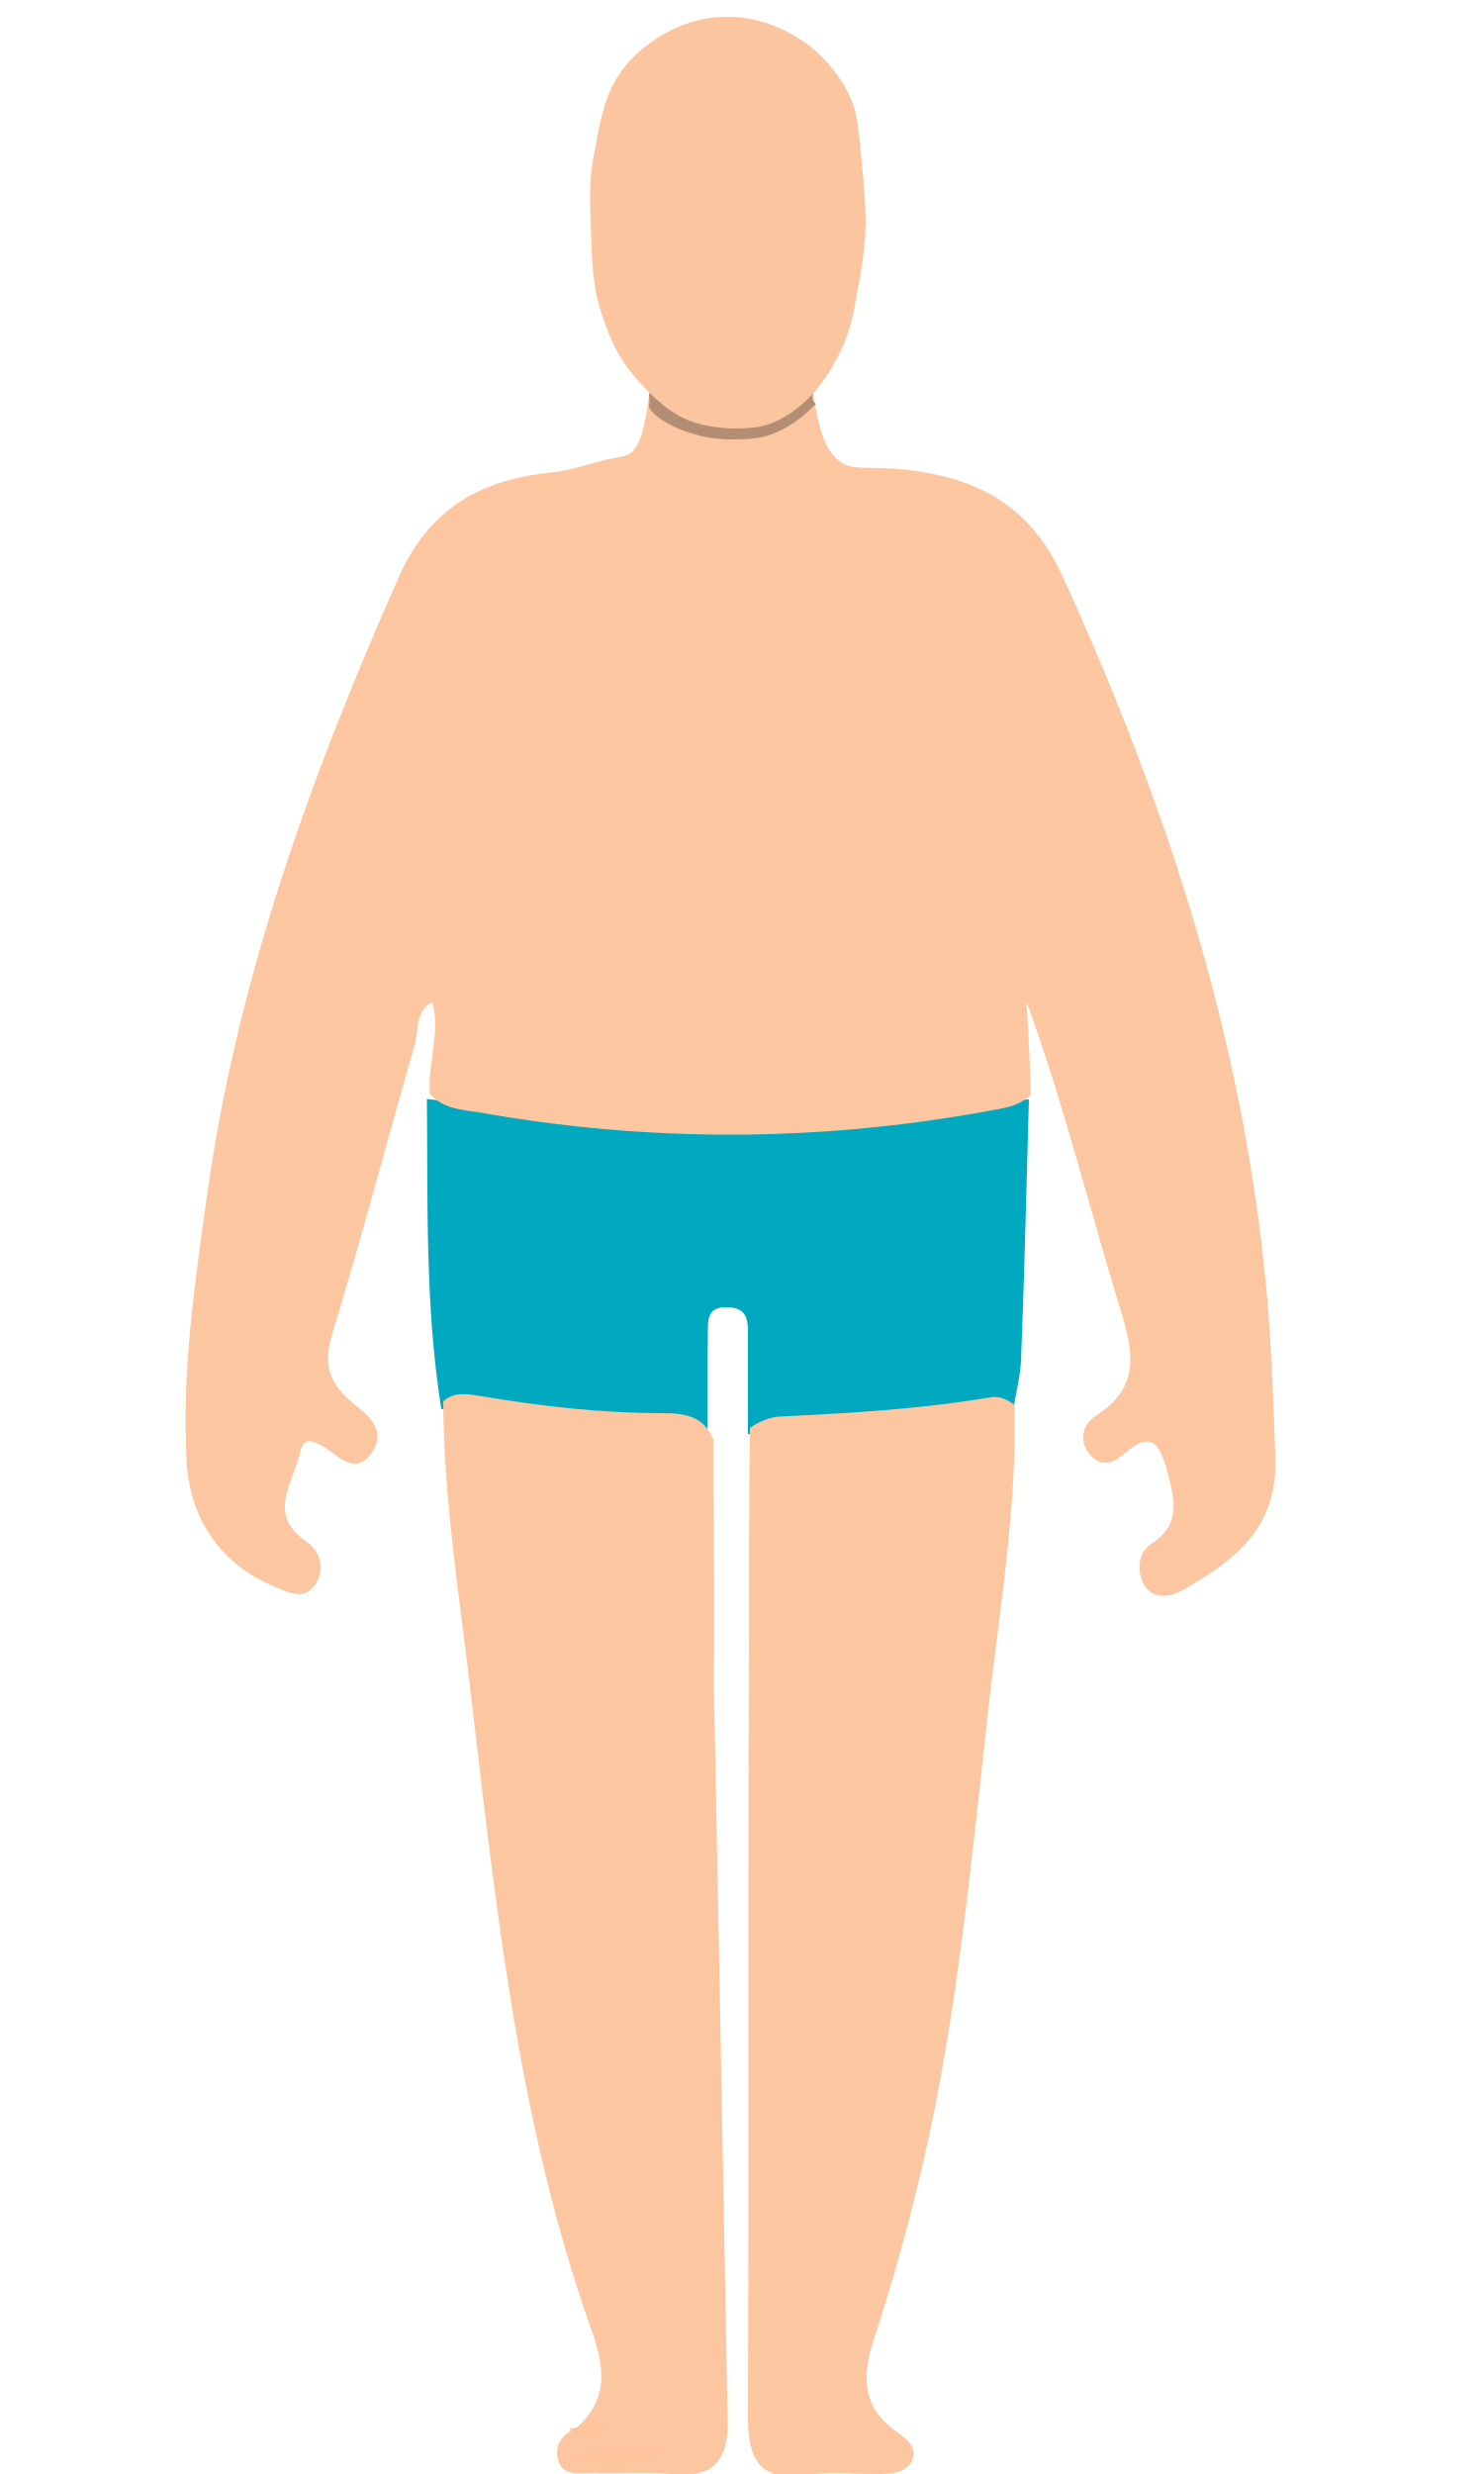
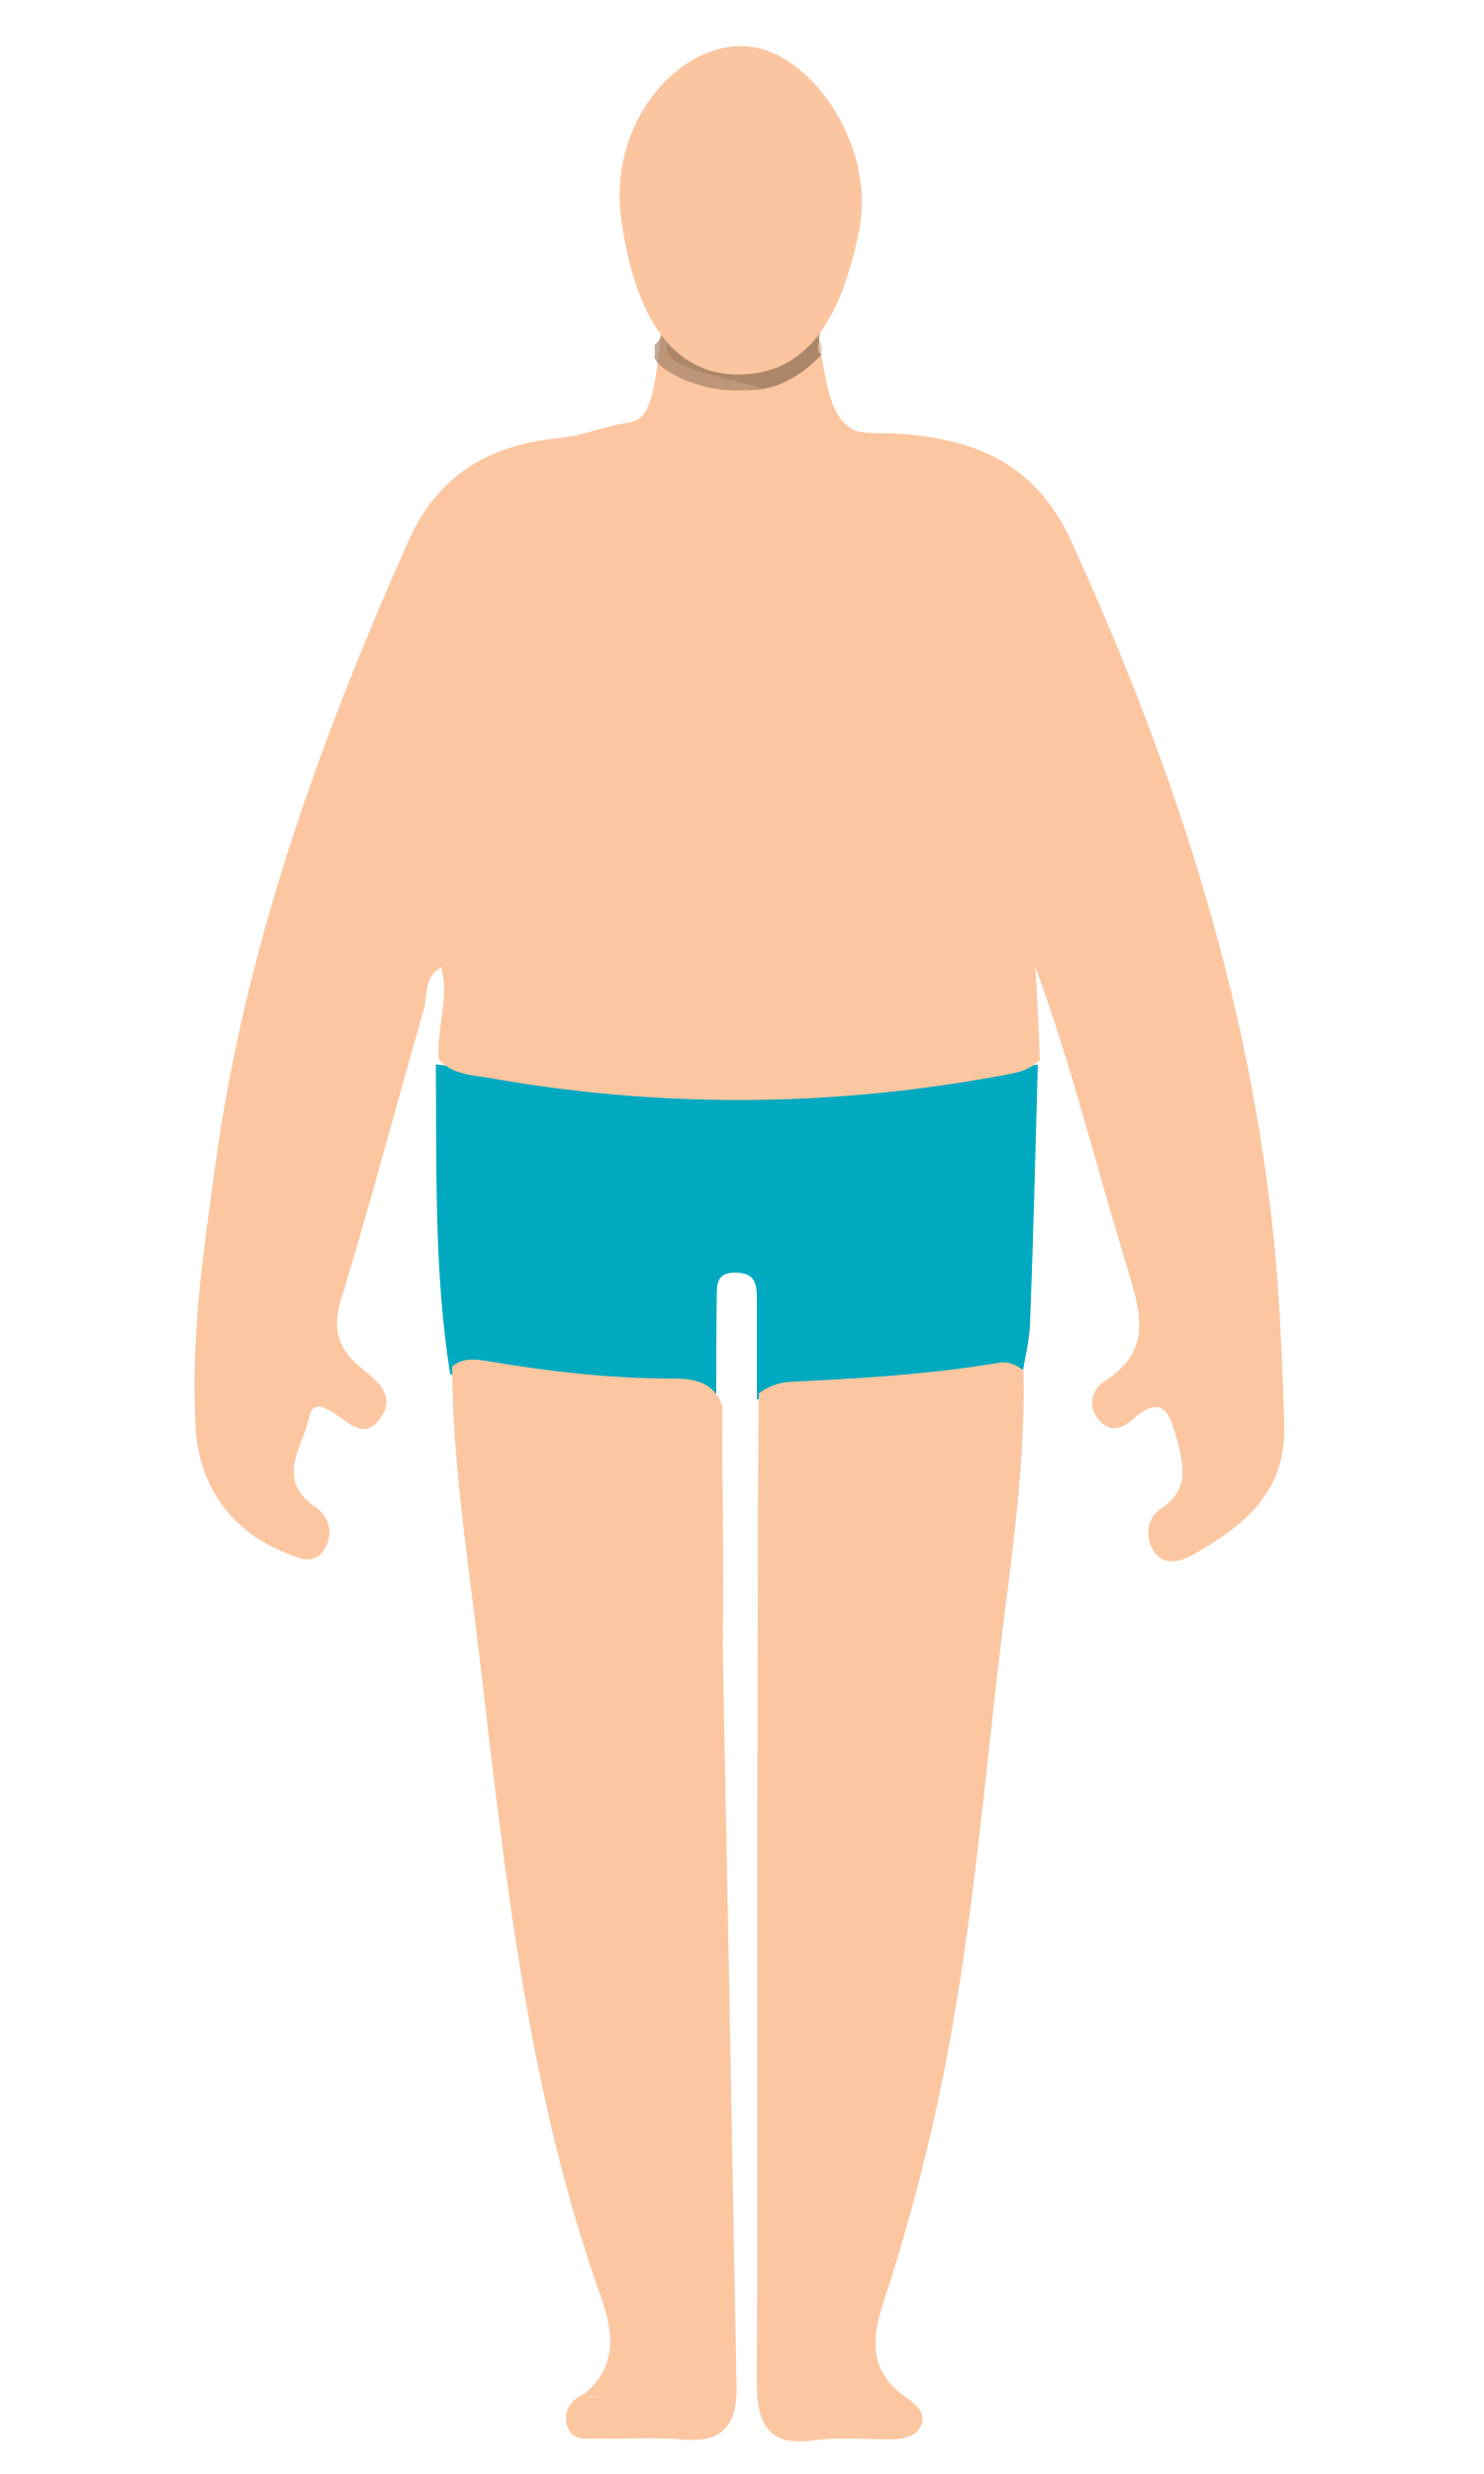
<svg xmlns="http://www.w3.org/2000/svg" version="1.1" id="Layer_1" x="0px" y="0px" viewBox="0 0 300 500" style="enable-background:new 0 0 300 500;" xml:space="preserve">
  <style type="text/css">
	.st0{fill:#00A9C0;}
	.st1{fill:#FCC6A0;}
- 	.st2{fill:#FCC39D;}
- 	.st3{fill:#FBC59F;}
- 	.st4{opacity:0.68;fill:#92745E;enable-background:new    ;}
+ 	.st2{opacity:0.6;fill:#92745E;enable-background:new    ;}
+ 	.st3{opacity:0.14;fill:#422200;enable-background:new    ;}
+ 	.st4{fill:#FBC59F;}
</style>
+   <g id="Layer_3">
+ </g>
  <g>
    <g>
-       <path class="st0" d="M143,289.7c-0.5,0.5-1.1,0.9-1.6,1.5c-0.5,1.3-1.1,1.3-1.6,0.2c-16.8-2.8-34.1-1.5-50.6-6.7    c-3.3-20.9-2.7-41.6-2.9-62.6c9.6,1.1,19,2.3,28.5,3.5c28.5,3.9,56.9,1.9,85.1-3c2.7-0.4,5.4-0.2,8.1-0.4    c-0.5,17.7-0.9,35.3-1.6,52.9c-0.2,3.4-1.1,6.7-1.6,10c-17.7,3.4-35.6,5.8-53.6,4.7c0-6.7,0-13.7,0-20.5c0-3.4-0.7-5.1-4.5-5.1    c-3.6,0-3.6,2.4-3.6,4.9C143,276,143,283,143,289.7z" />
+       <path class="st0" d="M144.8,282.7c-0.5,0.5-1.1,0.9-1.6,1.5c-0.5,1.3-1.1,1.3-1.6,0.2c-16.8-2.8-34.1-1.5-50.6-6.7    c-3.3-20.9-2.7-41.6-2.9-62.6c9.6,1.1,19,2.3,28.5,3.5c28.5,3.9,56.9,1.9,85.1-3c2.7-0.4,5.4-0.2,8.1-0.4    c-0.5,17.7-0.9,35.3-1.6,52.9c-0.2,3.4-1.1,6.7-1.6,10c-17.7,3.4-35.6,5.8-53.6,4.7c0-6.7,0-13.7,0-20.5c0-3.4-0.7-5.1-4.5-5.1    c-3.6,0-3.6,2.4-3.6,4.9C144.8,269,144.8,276,144.8,282.7z" />
    </g>
-     <path class="st1" d="M205.1,284c0.5,21-3.1,41.6-5.4,62.3c-3.6,32.1-6.5,64.4-14.3,95.8c-2.5,10.3-5.4,20.5-8.7,30.5   c-2.5,7.5-2.5,13.9,4.5,18.8c1.8,1.3,4.5,3.2,3.1,6c-1.1,2.3-4,2.6-6.3,2.6c-5.1,0-10.3-0.5-15.4,0.2c-9.2,1.3-11.4-3.4-11.4-11.8   c0.2-51.6,0-103.1,0.2-154.7c0-15.1,0-30,0.2-45.1c1.8-1.3,3.8-2.1,5.8-2.3c14.3-0.7,28.7-1.5,42.8-3.9   C201.8,282.1,203.6,282.7,205.1,284z" />
-     <path class="st1" d="M144.3,340.1c1.6,81.2,2.6,140.2,2.8,149.4c0,1.7,0.1,6.2-2.8,8.8c-1.8,1.6-4.6,2.1-8.6,1.7   c-5.4-0.5-10.7,0-16.3-0.2c-2.4,0-5.5,0.7-6.5-2.4c-1-3.2,0.7-5.4,3.6-6.7c0.7,0.7,1.7,0.7,2.6,0.9c-0.7-0.4-1.9-0.2-2.6-0.9   c6.1-5.3,5.9-11.4,3.5-18.6c-15.2-42.2-19.7-86.5-24.9-130.5c-2.3-19.5-5.4-38.8-5.5-58.4c2.1-1.9,4.8-1.5,7.3-1.1   c12.3,2.1,24.5,3.5,37.1,3.5c4.2,0,8.4,0.5,10.2,5.4c0.1,93.1,0.2,190.9,0.2,190.9c0,0-0.3-183.6-0.2-183.6c0,0,0,7.2,0.1,11.5   C144.4,321.9,144.4,332.2,144.3,340.1z" />
-     <path class="st2" d="M114.2,497.4c7.8-4.4,14.1-1.9,20.2-2.8C130.5,498.5,127.8,498.9,114.2,497.4z" />
-     <path class="st2" d="M115.1,490.8c2.2,0.2,4.2-2.3,7,0C119.3,493.1,117.3,493.4,115.1,490.8L115.1,490.8z" />
-     <path class="st1" d="M163.5,74.1c1.6,10.3,2.5,15.6,5.4,18.4c3.4,3.4,6.1,1.1,17,2.8c13.4,2.1,22.9,7.9,29.1,21.6   c21.5,47.2,37.2,95.8,41.4,148.2c0.7,9.6,1.1,19.3,1.4,28.9c0.7,14.2-7.4,20.9-18.4,27.2c-2.7,1.5-6.1,2.4-8.1-0.9   c-1.6-2.8-1.3-6.5,1.6-8.4c5.6-3.7,4.7-8.2,3.3-13.7c-1.6-6-3.1-9.6-9.2-4.2c-2.3,2.1-5.1,2.4-7-0.5c-2.2-3-0.5-6,1.4-7.3   c10.5-6.5,7-15.1,4.3-24.2c-6-19.8-11-40-18.2-59.6c0.4,6.2,0.7,12.6,0.9,18.8c-2.5,2.6-6,2.8-9,3.4c-34.1,6.2-68.5,6.3-102.6,0.2   c-3.4-0.5-7.2-0.7-9.9-3.7c-0.5-6.2,2.2-12.4,0.5-18.6c-3.6,1.9-2.7,5.8-3.6,8.8c-5.6,19.3-10.7,39-16.6,58.1   c-1.8,6-0.9,9.8,3.6,13.7c2.9,2.6,7.9,5.4,4.2,10.7c-3.3,4.4-6.5,0.5-9.4-1.3c-2.2-1.3-4.2-2.3-4.9,0.9c-1.3,6.2-7,12.6,1.3,18.2   c2.7,1.9,3.6,5.1,2,8.2c-2,3.5-4.9,2.4-7.9,1.1c-11.2-4.4-17.9-13.7-18.4-26.1c-0.9-17.7,1.6-34.9,4-52.1   c6-44.2,21-85.6,38.8-125.8c6.3-14.4,17-20,30.9-21.4c4.5-0.4,8.9-2.3,13.2-3c1.3-0.2,1.8-0.4,2.5-0.7c1.8-1.1,3.4-3.5,4.5-15.8   c0.5-5.8,0.4-8.6,1.4-8.8c1.3-0.4,2,3.5,6,6.7c0.9,0.7,4.2,3.4,9,3.4c1.1,0,5.6-0.2,9-3.4c3.4-3.4,3.6-7.7,4.9-7.5   C162.4,66.4,162.8,70.1,163.5,74.1z" />
-     <path class="st3" d="M174.4,34.8c0.4,4.8,0.6,7.2,0.6,10.4c-0.1,4.9-0.8,8.9-1.3,11.7c-0.5,2.8-1.4,6.5-3.6,10.6   c-1.5,2.9-3.2,5.3-4.7,7c-1.4,1.5-6,6.3-12,7c-0.9,0.1-2.7,0.2-4.6,0.2c0,0-3.6-0.1-6.8-1c-5.5-1.5-9.3-5.7-11.3-7.8   c-5.4-5.5-7.2-11.4-8.5-15.4c-1.5-5-1.6-9.1-1.9-17.3c-0.2-6.6-0.2-9.9,0.8-14.4c0.9-4.1,2-8.5,5.6-12.8c0.8-1,8.6-9.9,20.9-9.6   c8,0.2,13.6,4.1,15.7,5.6c1,0.8,6.4,4.9,9.1,11.9C173.3,23.3,173.7,27.1,174.4,34.8z" />
-     <path class="st4" d="M164.4,79.4c0,0.1-0.4,1,0,1.7c0.2,0.3,0.4,0.4,0.6,0.5c-1.5,1.5-6.3,6.3-12.5,7c-0.9,0.1-2.8,0.2-4.8,0.2   c-3,0-5.5-0.5-7.1-1c-6-1.6-9.6-4.7-9.4-5.9c0-0.1,0.1-0.4,0.1-0.9c0-0.6-0.1-1.1-0.1-1.4c0.4-0.3,1.2-1,1.4-2   c0.4-1.7-0.6-3.8-2.7-4.9c2.1,1.3,8.8,5.1,18.3,4.8c9.3-0.3,15.6-4.4,17.5-5.8c-0.4,1.7-0.8,3.5-1,5.4   C164.6,77.9,164.5,78.7,164.4,79.4z" />
-     <path class="st3" d="M173.5,39.7c0.4,4.8,0.6,7.2,0.6,10.4c-0.1,4.9-0.8,8.9-1.3,11.7c-0.5,2.8-1.4,6.5-3.6,10.6   c-1.5,2.9-3.2,5.3-4.7,7c-1.4,1.5-6,6.3-12,7c-0.9,0.1-2.7,0.2-4.6,0.2c0,0-3.6-0.1-6.8-1c-5.5-1.5-9.3-5.7-11.3-7.8   c-5.4-5.5-7.2-11.4-8.5-15.4c-1.5-5-1.6-9.1-1.9-17.3c-0.2-6.6-0.2-9.9,0.8-14.4c0.9-4.1,2-8.5,5.6-12.8c0.8-1,8.6-9.9,20.9-9.6   c8,0.2,13.6,4.1,15.7,5.6c1,0.8,6.4,4.9,9.1,11.9C172.4,28.3,172.7,32.1,173.5,39.7z" />
+     <path class="st1" d="M206.9,277c0.5,21-3.1,41.6-5.4,62.3c-3.6,32.1-6.5,64.4-14.3,95.8c-2.5,10.3-5.4,20.5-8.7,30.5   c-2.5,7.5-2.5,13.9,4.5,18.8c1.8,1.3,4.5,3.2,3.1,6c-1.1,2.3-4,2.6-6.3,2.6c-5.1,0-10.3-0.5-15.4,0.2c-9.2,1.3-11.4-3.4-11.4-11.8   c0.2-51.6,0-103.1,0.2-154.7c0-15.1,0-30,0.2-45.1c1.8-1.3,3.8-2.1,5.8-2.3c14.3-0.7,28.7-1.5,42.8-3.9   C203.6,275.1,205.4,275.7,206.9,277z" />
+     <path class="st1" d="M146.1,333.1c1.6,81.2,2.6,140.2,2.8,149.4c0,1.7,0.1,6.2-2.8,8.8c-1.8,1.6-4.6,2.1-8.6,1.7   c-5.4-0.5-10.7,0-16.3-0.2c-2.4,0-5.5,0.7-6.5-2.4c-1-3.2,0.7-5.4,3.6-6.7c0.7,0.7,1.7,0.7,2.6,0.9c-0.7-0.4-1.9-0.2-2.6-0.9   c6.1-5.3,5.9-11.4,3.5-18.6c-15.2-42.2-19.7-86.5-24.9-130.5c-2.3-19.5-5.4-38.8-5.5-58.4c2.1-1.9,4.8-1.5,7.3-1.1   c12.3,2.1,24.5,3.5,37.1,3.5c4.2,0,8.4,0.5,10.2,5.4c0.1,93.1,0.2,190.9,0.2,190.9s-0.3-183.6-0.2-183.6c0,0,0,7.2,0.1,11.5   C146.2,314.9,146.2,325.2,146.1,333.1z" />
+     <path class="st1" d="M165.3,67.1c1.6,10.3,2.5,15.6,5.4,18.4c3.4,3.4,6.1,1.1,17,2.8c13.4,2.1,22.9,7.9,29.1,21.6   c21.5,47.2,37.2,95.8,41.4,148.2c0.7,9.6,1.1,19.3,1.4,28.9c0.7,14.2-7.4,20.9-18.4,27.2c-2.7,1.5-6.1,2.4-8.1-0.9   c-1.6-2.8-1.3-6.5,1.6-8.4c5.6-3.7,4.7-8.2,3.3-13.7c-1.6-6-3.1-9.6-9.2-4.2c-2.3,2.1-5.1,2.4-7-0.5c-2.2-3-0.5-6,1.4-7.3   c10.5-6.5,7-15.1,4.3-24.2c-6-19.8-11-40-18.2-59.6c0.4,6.2,0.7,12.6,0.9,18.8c-2.5,2.6-6,2.8-9,3.4c-34.1,6.2-68.5,6.3-102.6,0.2   c-3.4-0.5-7.2-0.7-9.9-3.7c-0.5-6.2,2.2-12.4,0.5-18.6c-3.6,1.9-2.7,5.8-3.6,8.8c-5.6,19.3-10.7,39-16.6,58.1   c-1.8,6-0.9,9.8,3.6,13.7c2.9,2.6,7.9,5.4,4.2,10.7c-3.3,4.4-6.5,0.5-9.4-1.3c-2.2-1.3-4.2-2.3-4.9,0.9c-1.3,6.2-7,12.6,1.3,18.2   c2.7,1.9,3.6,5.1,2,8.2c-2,3.5-4.9,2.4-7.9,1.1c-11.2-4.4-17.9-13.7-18.4-26.1c-0.9-17.7,1.6-34.9,4-52.1   c6-44.2,21-85.6,38.8-125.8c6.3-14.4,17-20,30.9-21.4c4.5-0.4,8.9-2.3,13.2-3c1.3-0.2,1.8-0.4,2.5-0.7c1.8-1.1,3.4-3.5,4.5-15.8   c0.5-5.8,0.4-8.6,1.4-8.8c1.3-0.4,2,3.5,6,6.7c0.9,0.7,4.2,3.4,9,3.4c1.1,0,5.6-0.2,9-3.4c3.4-3.4,3.6-7.7,4.9-7.5   C164.2,59.4,164.6,63.1,165.3,67.1z" />
+   </g>
+   <path class="st2" d="M165.5,69.5c0,0.1-0.4,1,0,1.7c0.2,0.3,0.4,0.4,0.6,0.5c-1.5,1.5-6.3,6.3-12.5,7c-0.9,0.1-2.8,0.2-4.8,0.2  c-3,0-5.5-0.5-7.1-1c-6-1.6-9.6-4.7-9.4-5.9c0-0.1,0.1-0.4,0.1-0.9c0-0.6-0.1-1.1-0.1-1.4c0.4-0.3,1.2-1,1.4-2  c0.4-1.7-0.6-3.8-2.7-4.9c2.1,1.3,8.8,5.1,18.3,4.8c9.3-0.3,15.6-4.4,17.5-5.8c-0.4,1.7-0.8,3.5-1,5.4  C165.7,68,165.6,68.8,165.5,69.5z" />
+   <g>
+     <path class="st3" d="M134.9,69.3c-0.3,1-0.1,2,0.5,2.7c0.1,0.1,0.2,0.2,0.3,0.3c4.5,4.4,27.5,6.6,14.5,6.6c6.1,0,11.2-2.3,15.3-6.7   c0.6-0.6,0.9-1.6,0.6-2.4l0,0l0,0c-0.2-1.2-1.1-2-2-2l-27-0.3C136,67.5,135.2,68.2,134.9,69.3L134.9,69.3z" />
+     <path class="st4" d="M173.7,46.4c-3.8,19.1-11.1,29.3-24.5,29.3s-20.9-11.9-23.6-31.3c-2.7-19.2,10.9-35.1,24.3-35.1   S177.2,29.2,173.7,46.4z" />
  </g>
</svg>
